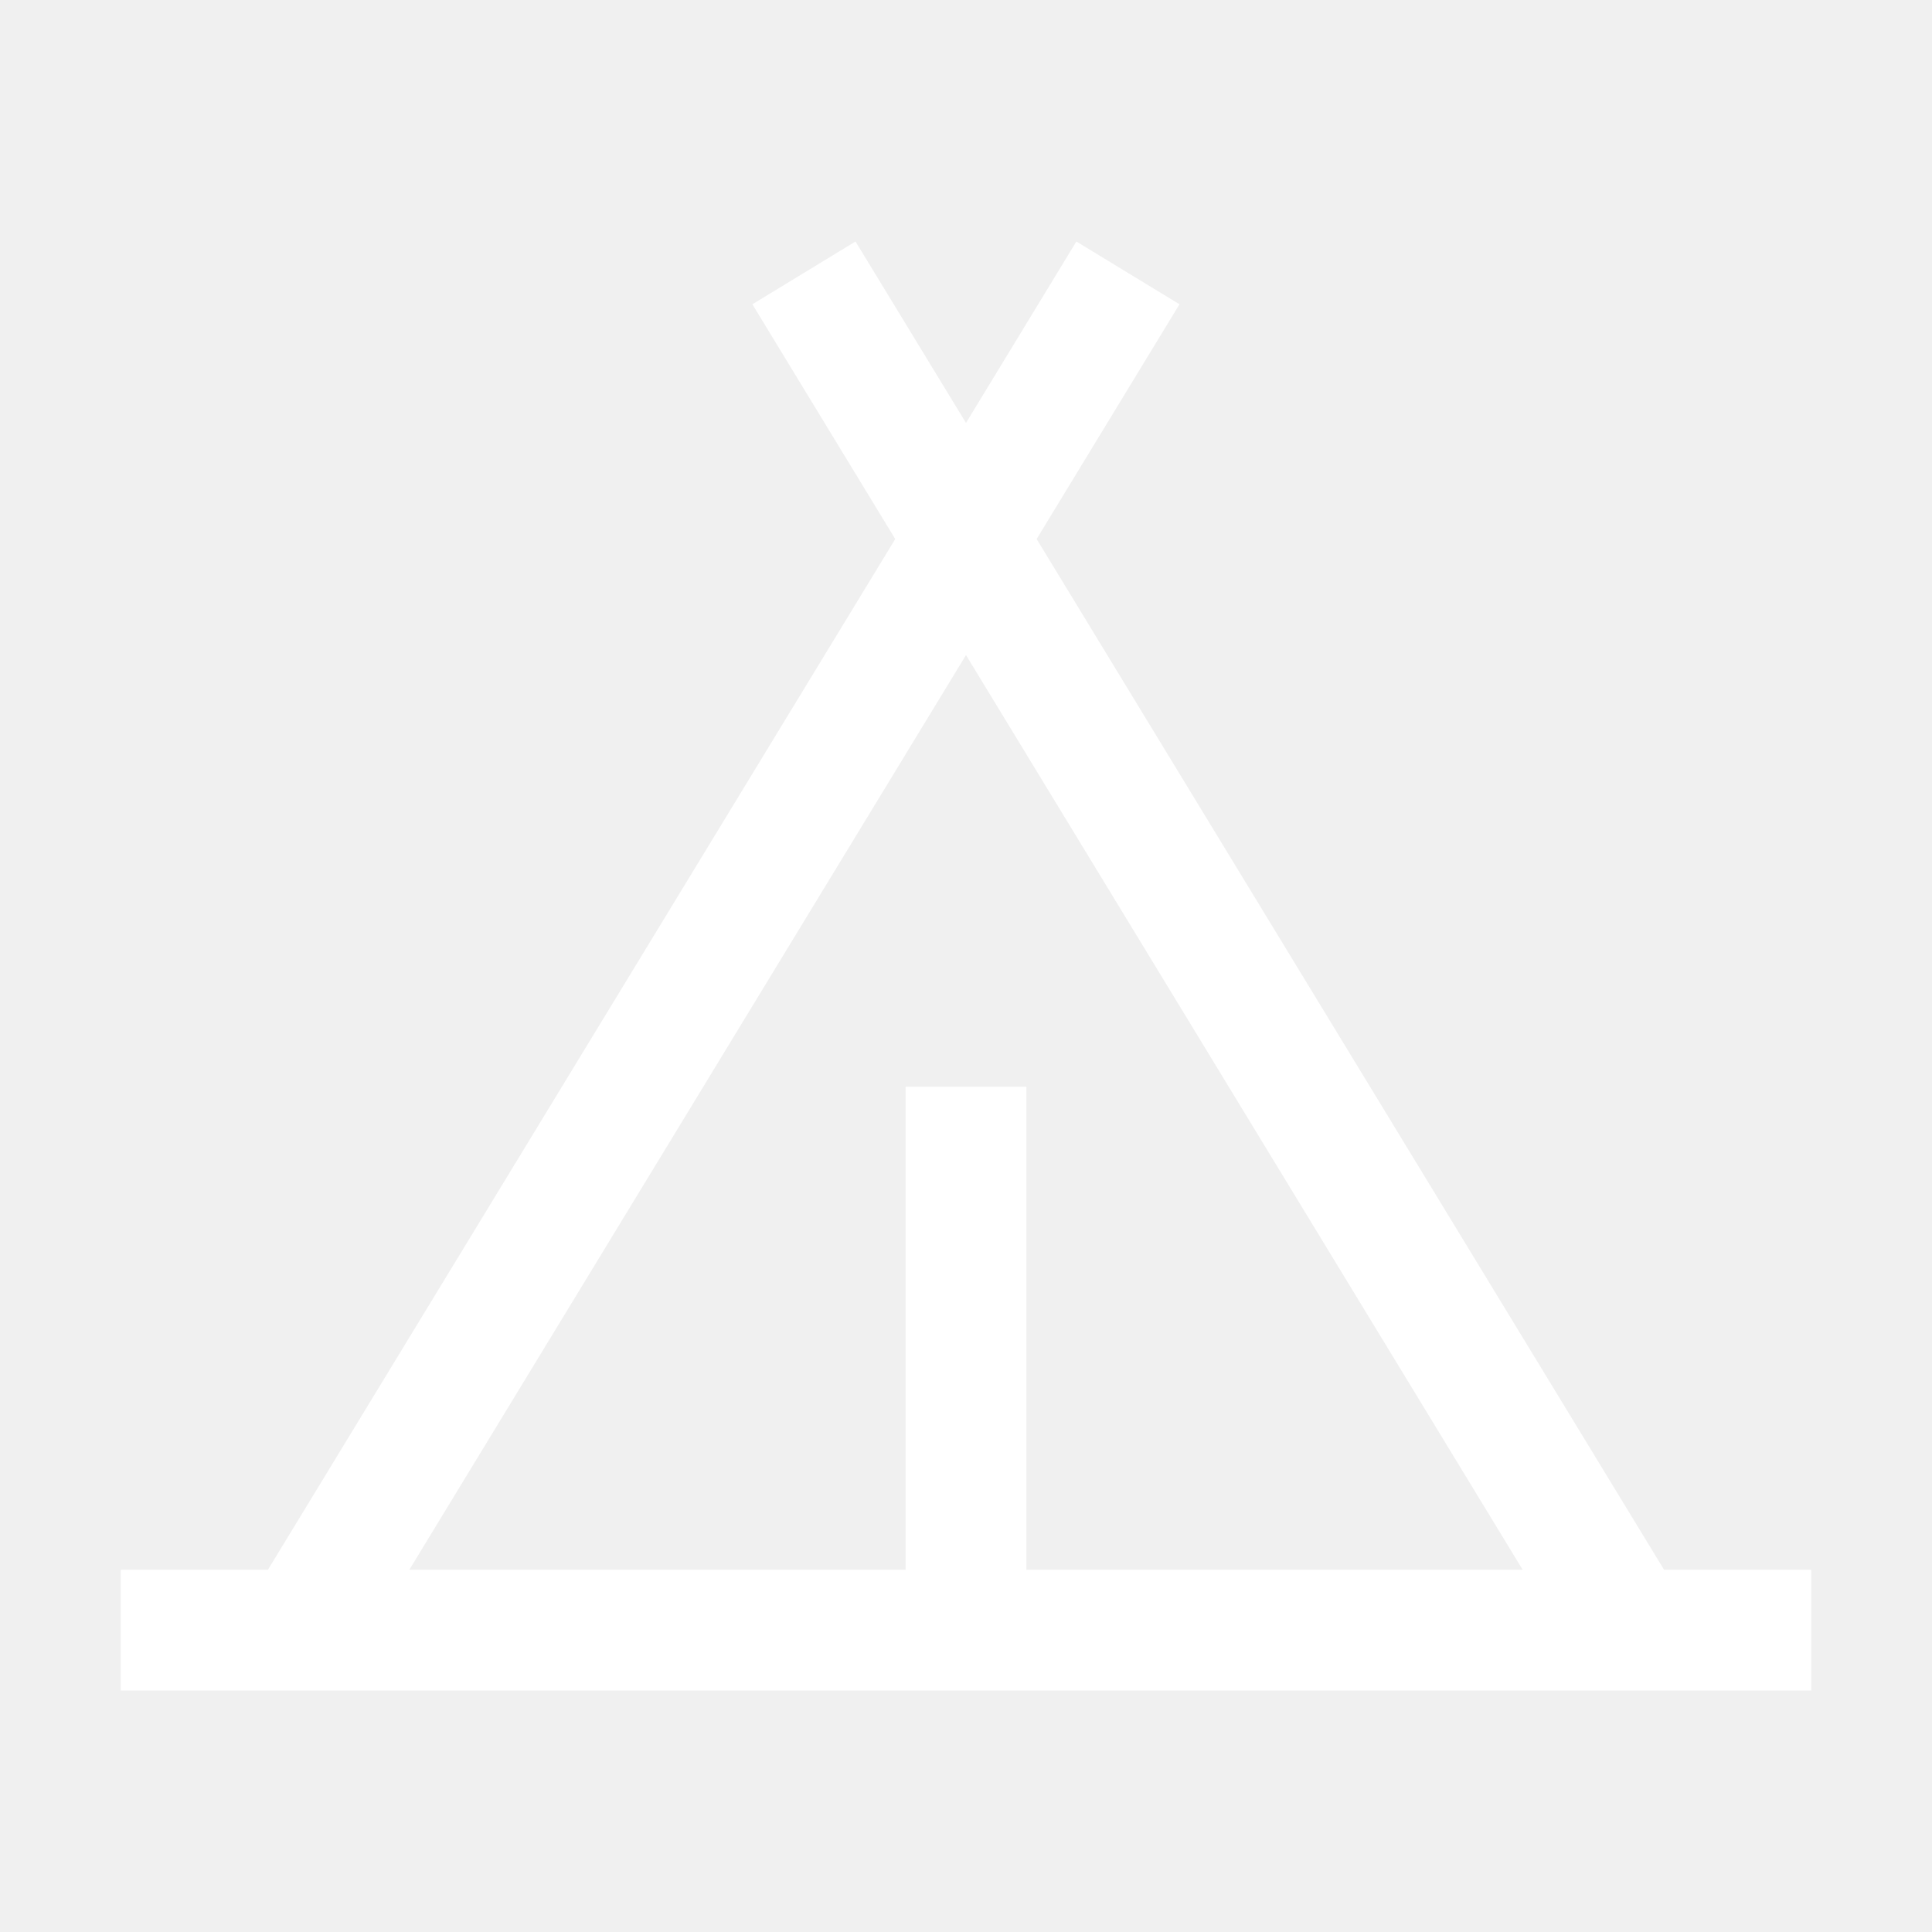
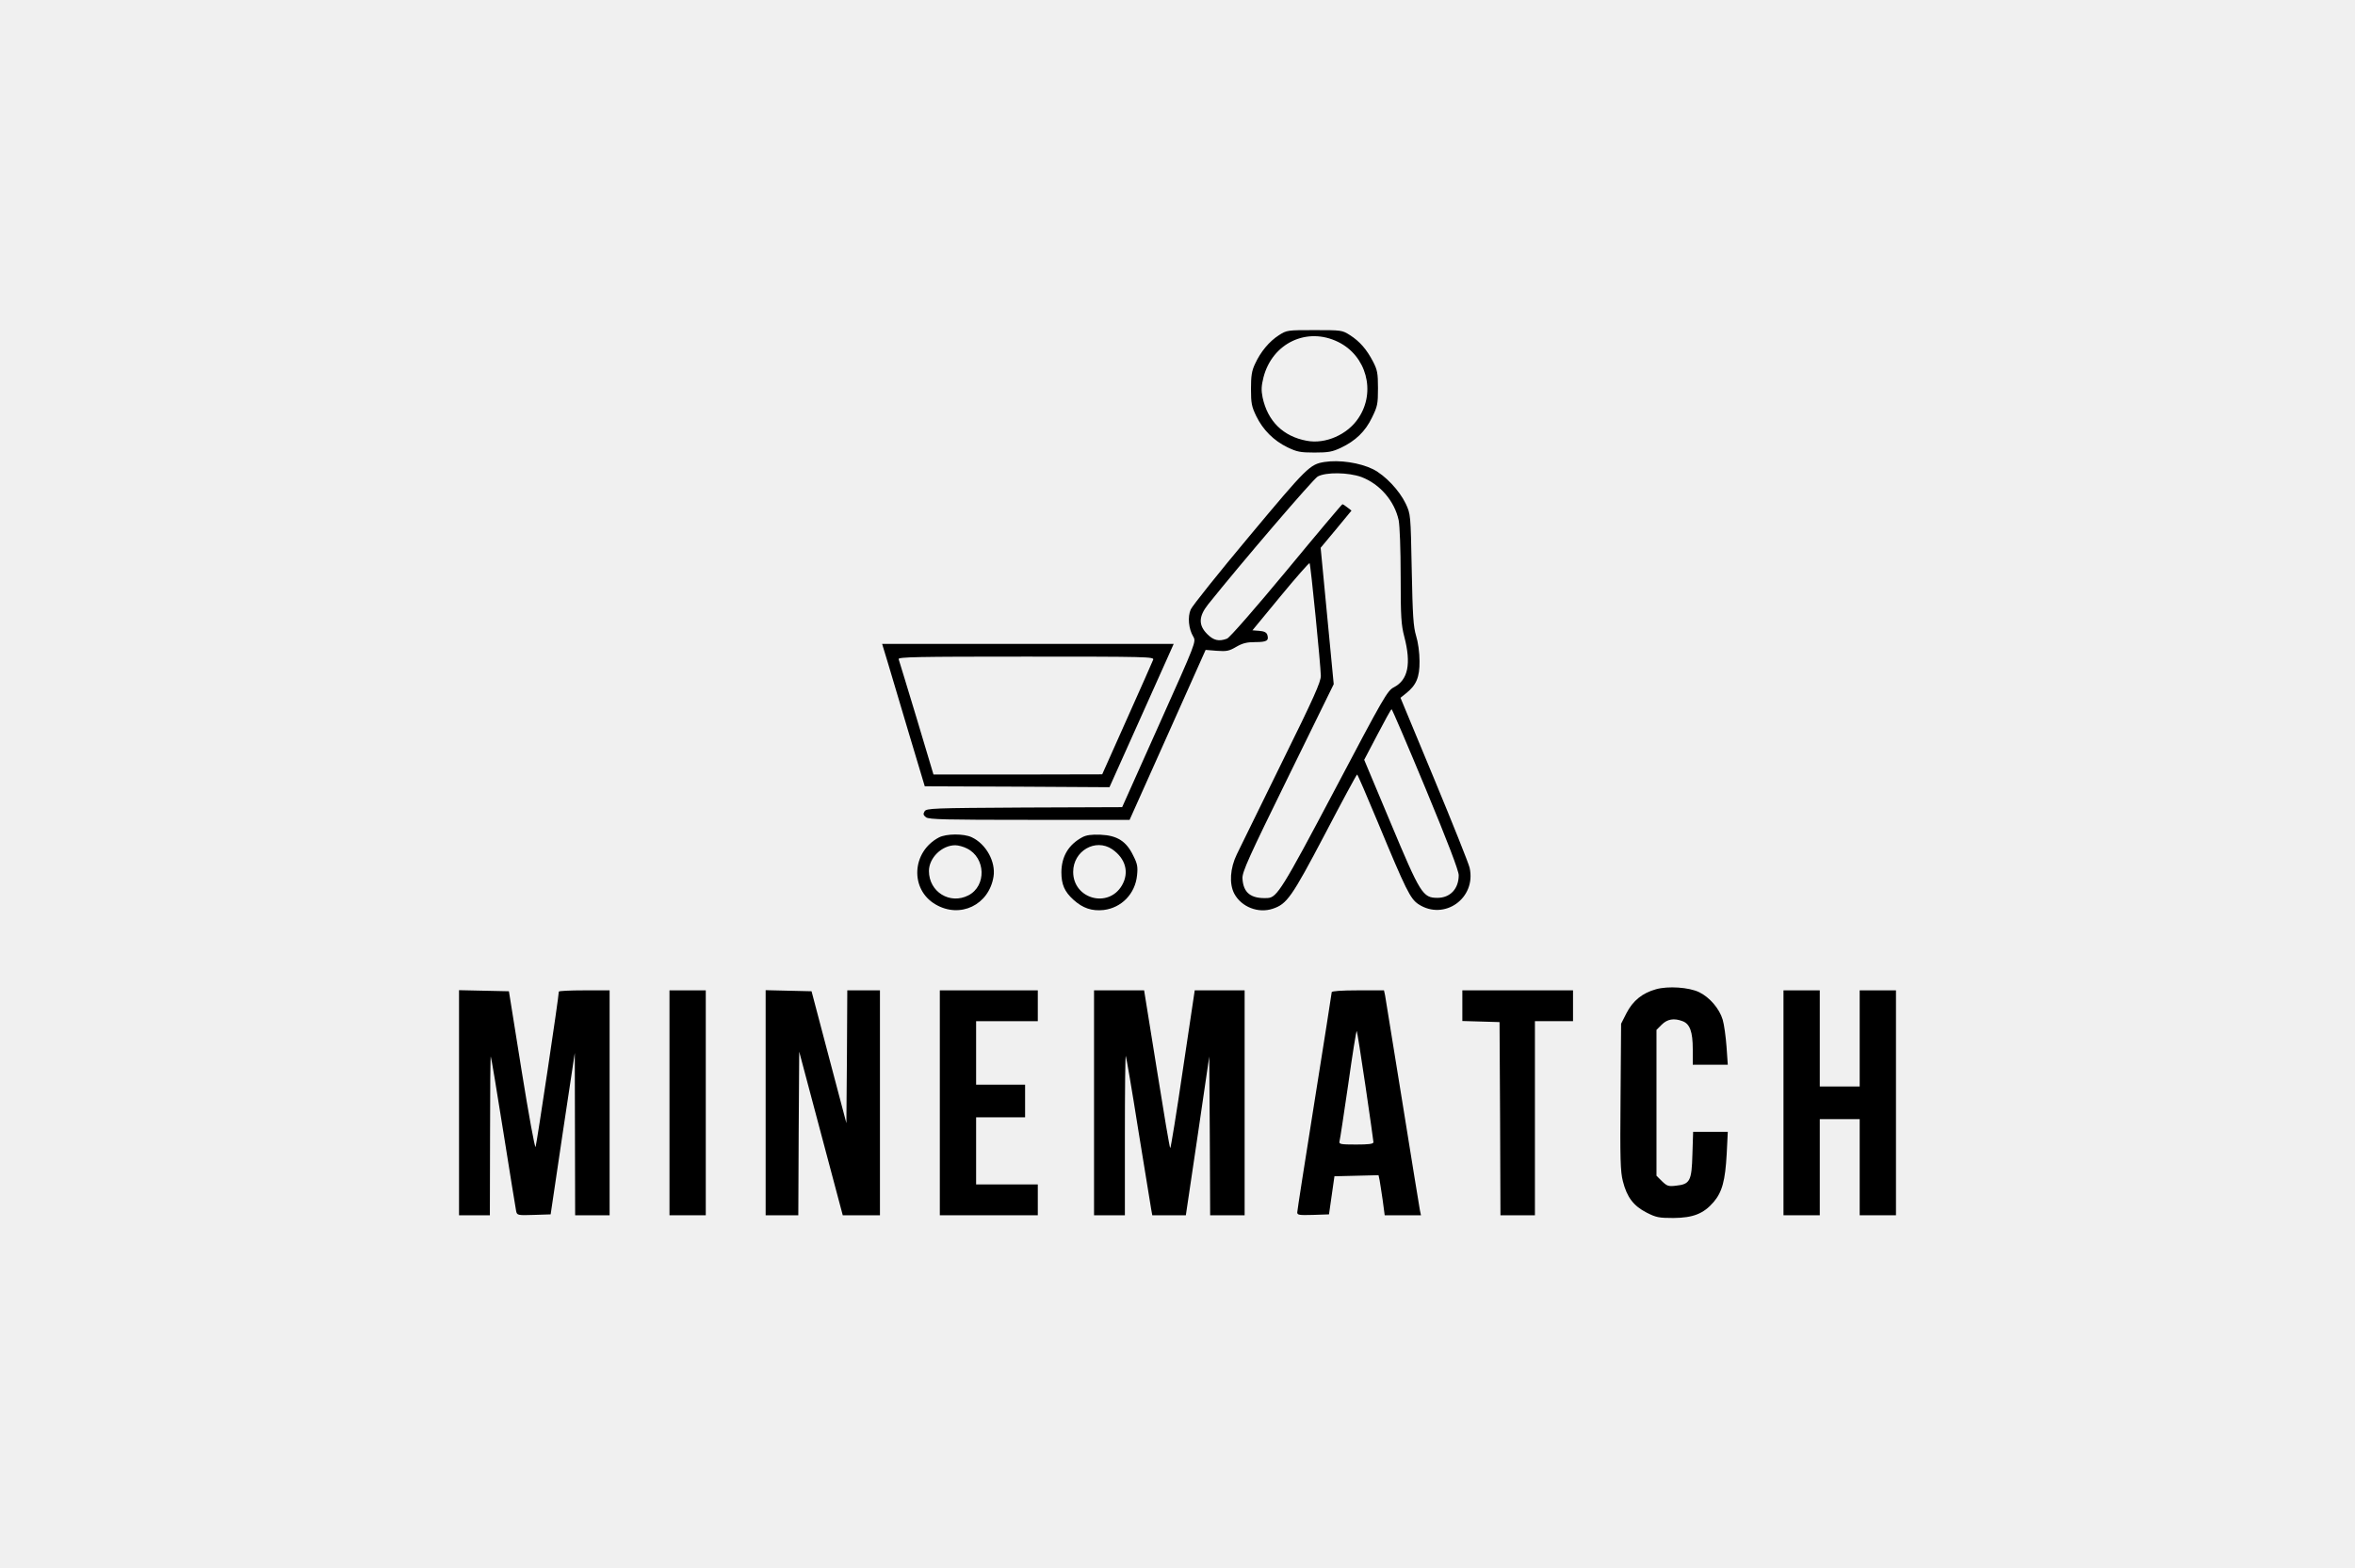
- <svg xmlns="http://www.w3.org/2000/svg" width="32" height="32" viewBox="0 0 32 32" fill="none">
-   <path fill-rule="evenodd" clip-rule="evenodd" d="M27.562 26L17.17 8.928l2.366-3.888L17.828 4L16 7.005L14.17 4l-1.708 1.04l2.366 3.888L4.438 26H2v2h28v-2zM16 10.85L25.22 26H17v-8h-2v8H6.78z" fill="white" />
+ <svg xmlns="http://www.w3.org/2000/svg" version="1.1" width="1298pt" height="864pt">
+   <svg version="1.0" width="1298pt" height="864pt" viewBox="0 0 1298 864" preserveAspectRatio="xMidYMid meet">
+     <g transform="translate(0,864) scale(0.1,-0.1)" fill="#000000" stroke="none">
+       <path d="M7049 6792 c-53 -34 -101 -91 -132 -159 -18 -38 -22 -66 -22 -138 0 -79 4 -97 29 -149 37 -76 96 -135 172 -172 52 -25 70 -29 149 -29 77 0 98 4 145 26 82 39 135 90 172 167 30 61 33 74 33 162 0 84 -4 101 -27 146 -36 69 -74 112 -127 146 -44 28 -47 28 -196 28 -149 0 -152 0 -196 -28z m326 -37 c156 -76 210 -274 113 -419 -60 -92 -183 -146 -286 -126 -130 24 -215 108 -243 239 -8 40 -7 63 5 111 49 189 240 279 411 195z" />
+       <path d="M7300 6093 c-80 -13 -95 -27 -413 -408 -170 -203 -316 -386 -324 -405 -18 -40 -12 -107 14 -150 16 -28 16 -29 -188 -484 l-204 -456 -539 -2 c-507 -3 -539 -4 -550 -21 -9 -15 -7 -21 8 -33 17 -12 107 -14 571 -14 l551 0 210 469 209 468 62 -5 c54 -4 68 -1 107 22 35 20 58 26 105 26 63 0 76 8 66 40 -4 13 -17 20 -44 22 l-38 3 155 188 c85 103 157 185 160 182 6 -6 61 -562 62 -621 0 -34 -38 -120 -216 -480 -118 -242 -230 -468 -247 -504 -37 -76 -43 -162 -14 -217 39 -73 132 -110 212 -83 78 26 104 62 287 410 95 182 175 330 178 330 3 0 54 -119 114 -263 156 -376 179 -422 224 -452 142 -93 320 33 282 201 -5 23 -93 243 -195 489 l-186 448 30 24 c57 45 76 89 75 178 0 47 -8 105 -19 140 -15 50 -19 109 -24 365 -6 305 -6 305 -33 363 -35 73 -113 156 -180 190 -73 36 -186 53 -268 40z m204 -83 c102 -39 182 -132 205 -238 6 -31 11 -159 11 -310 0 -223 3 -267 20 -332 39 -150 21 -238 -57 -279 -36 -18 -56 -53 -326 -565 -290 -549 -319 -594 -370 -597 -93 -5 -135 29 -139 109 -1 36 34 114 251 556 l252 514 -36 376 -36 376 85 102 85 103 -22 17 c-12 10 -25 18 -28 18 -3 0 -142 -165 -308 -366 -175 -211 -313 -369 -328 -375 -45 -17 -74 -10 -109 25 -49 49 -48 97 4 163 184 230 579 691 605 706 46 25 169 23 241 -3z m354 -1719 c122 -294 182 -452 182 -476 0 -75 -47 -125 -117 -125 -81 0 -94 21 -258 413 l-146 348 73 139 c40 77 75 140 78 140 3 0 88 -198 188 -439z" />
+       <path d="M4896 4978 c18 -62 71 -239 117 -393 l84 -280 509 -2 509 -3 140 312 c77 172 157 350 177 395 l37 83 -804 0 -803 0 34 -112z m1460 25 c-4 -10 -68 -156 -144 -325 l-137 -307 -465 -1 -465 0 -93 311 c-52 171 -96 317 -99 325 -4 12 99 14 702 14 669 0 707 -1 701 -17z" />
+       <path d="M5175 4023 c-150 -79 -161 -286 -19 -369 136 -80 295 -3 320 153 13 82 -41 180 -120 217 -44 21 -141 20 -181 -1z m155 -61 c103 -51 108 -206 8 -258 -102 -53 -218 19 -218 134 0 72 71 142 145 142 17 0 46 -8 65 -18z" />
+       <path d="M5965 4024 c-76 -41 -114 -106 -115 -192 0 -68 17 -108 67 -153 51 -46 101 -63 166 -56 99 12 174 90 184 191 5 47 2 64 -21 109 -38 79 -88 111 -180 115 -51 2 -79 -2 -101 -14z m165 -66 c74 -51 95 -128 54 -199 -75 -129 -269 -75 -269 74 0 116 123 187 215 125z" />
+       <path d="M9127 3186 c-75 -21 -127 -63 -162 -131 l-30 -59 -3 -403 c-3 -341 -1 -413 13 -466 22 -87 58 -135 130 -172 53 -27 68 -30 149 -30 109 1 166 24 221 88 47 55 64 118 72 265 l6 122 -96 0 -95 0 -4 -125 c-4 -146 -13 -164 -91 -172 -41 -5 -49 -2 -77 25 l-30 30 0 402 0 402 29 29 c31 31 68 37 115 19 40 -15 56 -58 56 -155 l0 -85 96 0 97 0 -7 100 c-4 54 -13 121 -21 148 -18 61 -72 124 -130 152 -56 27 -171 35 -238 16z" />
+       <path d="M2530 2560 l0 -620 85 0 85 0 1 443 c0 243 2 438 4 432 3 -5 34 -194 70 -420 36 -225 67 -420 70 -433 5 -22 9 -23 98 -20 l92 3 66 445 67 445 1 -447 1 -448 95 0 95 0 0 620 0 620 -140 0 c-77 0 -140 -3 -140 -7 1 -22 -122 -841 -128 -856 -4 -10 -38 178 -77 420 l-70 438 -138 3 -137 3 0 -621z" />
+       <path d="M3690 2560 l0 -620 100 0 100 0 0 620 0 620 -100 0 -100 0 0 -620z" />
+       <path d="M4220 2560 l0 -620 90 0 90 0 2 451 3 451 120 -451 120 -451 103 0 102 0 0 620 0 620 -90 0 -90 0 -2 -366 -3 -366 -96 363 -96 364 -127 3 -126 3 0 -621z" />
+       <path d="M5180 2560 l0 -620 270 0 270 0 0 85 0 85 -170 0 -170 0 0 185 0 185 135 0 135 0 0 90 0 90 -135 0 -135 0 0 175 0 175 170 0 170 0 0 85 0 85 -270 0 -270 0 0 -620z" />
+       <path d="M6030 2560 l0 -620 85 0 85 0 0 442 c0 243 2 439 5 437 2 -3 34 -187 69 -410 36 -222 68 -419 71 -436 l6 -33 93 0 92 0 65 438 64 437 3 -437 2 -438 95 0 95 0 0 620 0 620 -138 0 -137 0 -65 -435 c-35 -239 -67 -435 -70 -435 -3 0 -36 196 -74 435 l-70 435 -138 0 -138 0 0 -620z" />
+       <path d="M7340 3170 c0 -6 -43 -277 -95 -604 -52 -326 -95 -601 -95 -610 0 -15 11 -16 87 -14 l88 3 15 105 15 105 122 3 121 3 6 -28 c3 -15 10 -65 17 -110 l11 -83 100 0 100 0 -6 28 c-3 15 -46 281 -96 592 -50 311 -93 577 -96 593 l-6 27 -144 0 c-90 0 -144 -4 -144 -10z m186 -517 c24 -164 44 -304 44 -310 0 -10 -26 -13 -96 -13 -86 0 -95 2 -91 18 3 9 24 151 48 314 23 164 44 296 47 294 2 -3 24 -139 48 -303z" />
+       <path d="M8060 3095 l0 -84 103 -3 102 -3 3 -532 2 -533 95 0 95 0 0 535 0 535 105 0 105 0 0 85 0 85 -305 0 -305 0 0 -85z" />
+       <path d="M9830 2560 l0 -620 100 0 100 0 0 265 0 265 110 0 110 0 0 -265 0 -265 100 0 100 0 0 620 0 620 -100 0 -100 0 0 -265 0 -265 -110 0 -110 0 0 265 0 265 -100 0 -100 0 0 -620z" />
+     </g>
+   </svg>
+   <style>@media (prefers-color-scheme: light) { :root { filter: contrast(1) brightness(1); } }
+ @media (prefers-color-scheme: dark) { :root { filter: contrast(0.833) brightness(1.7); } }
+ </style>
</svg>
